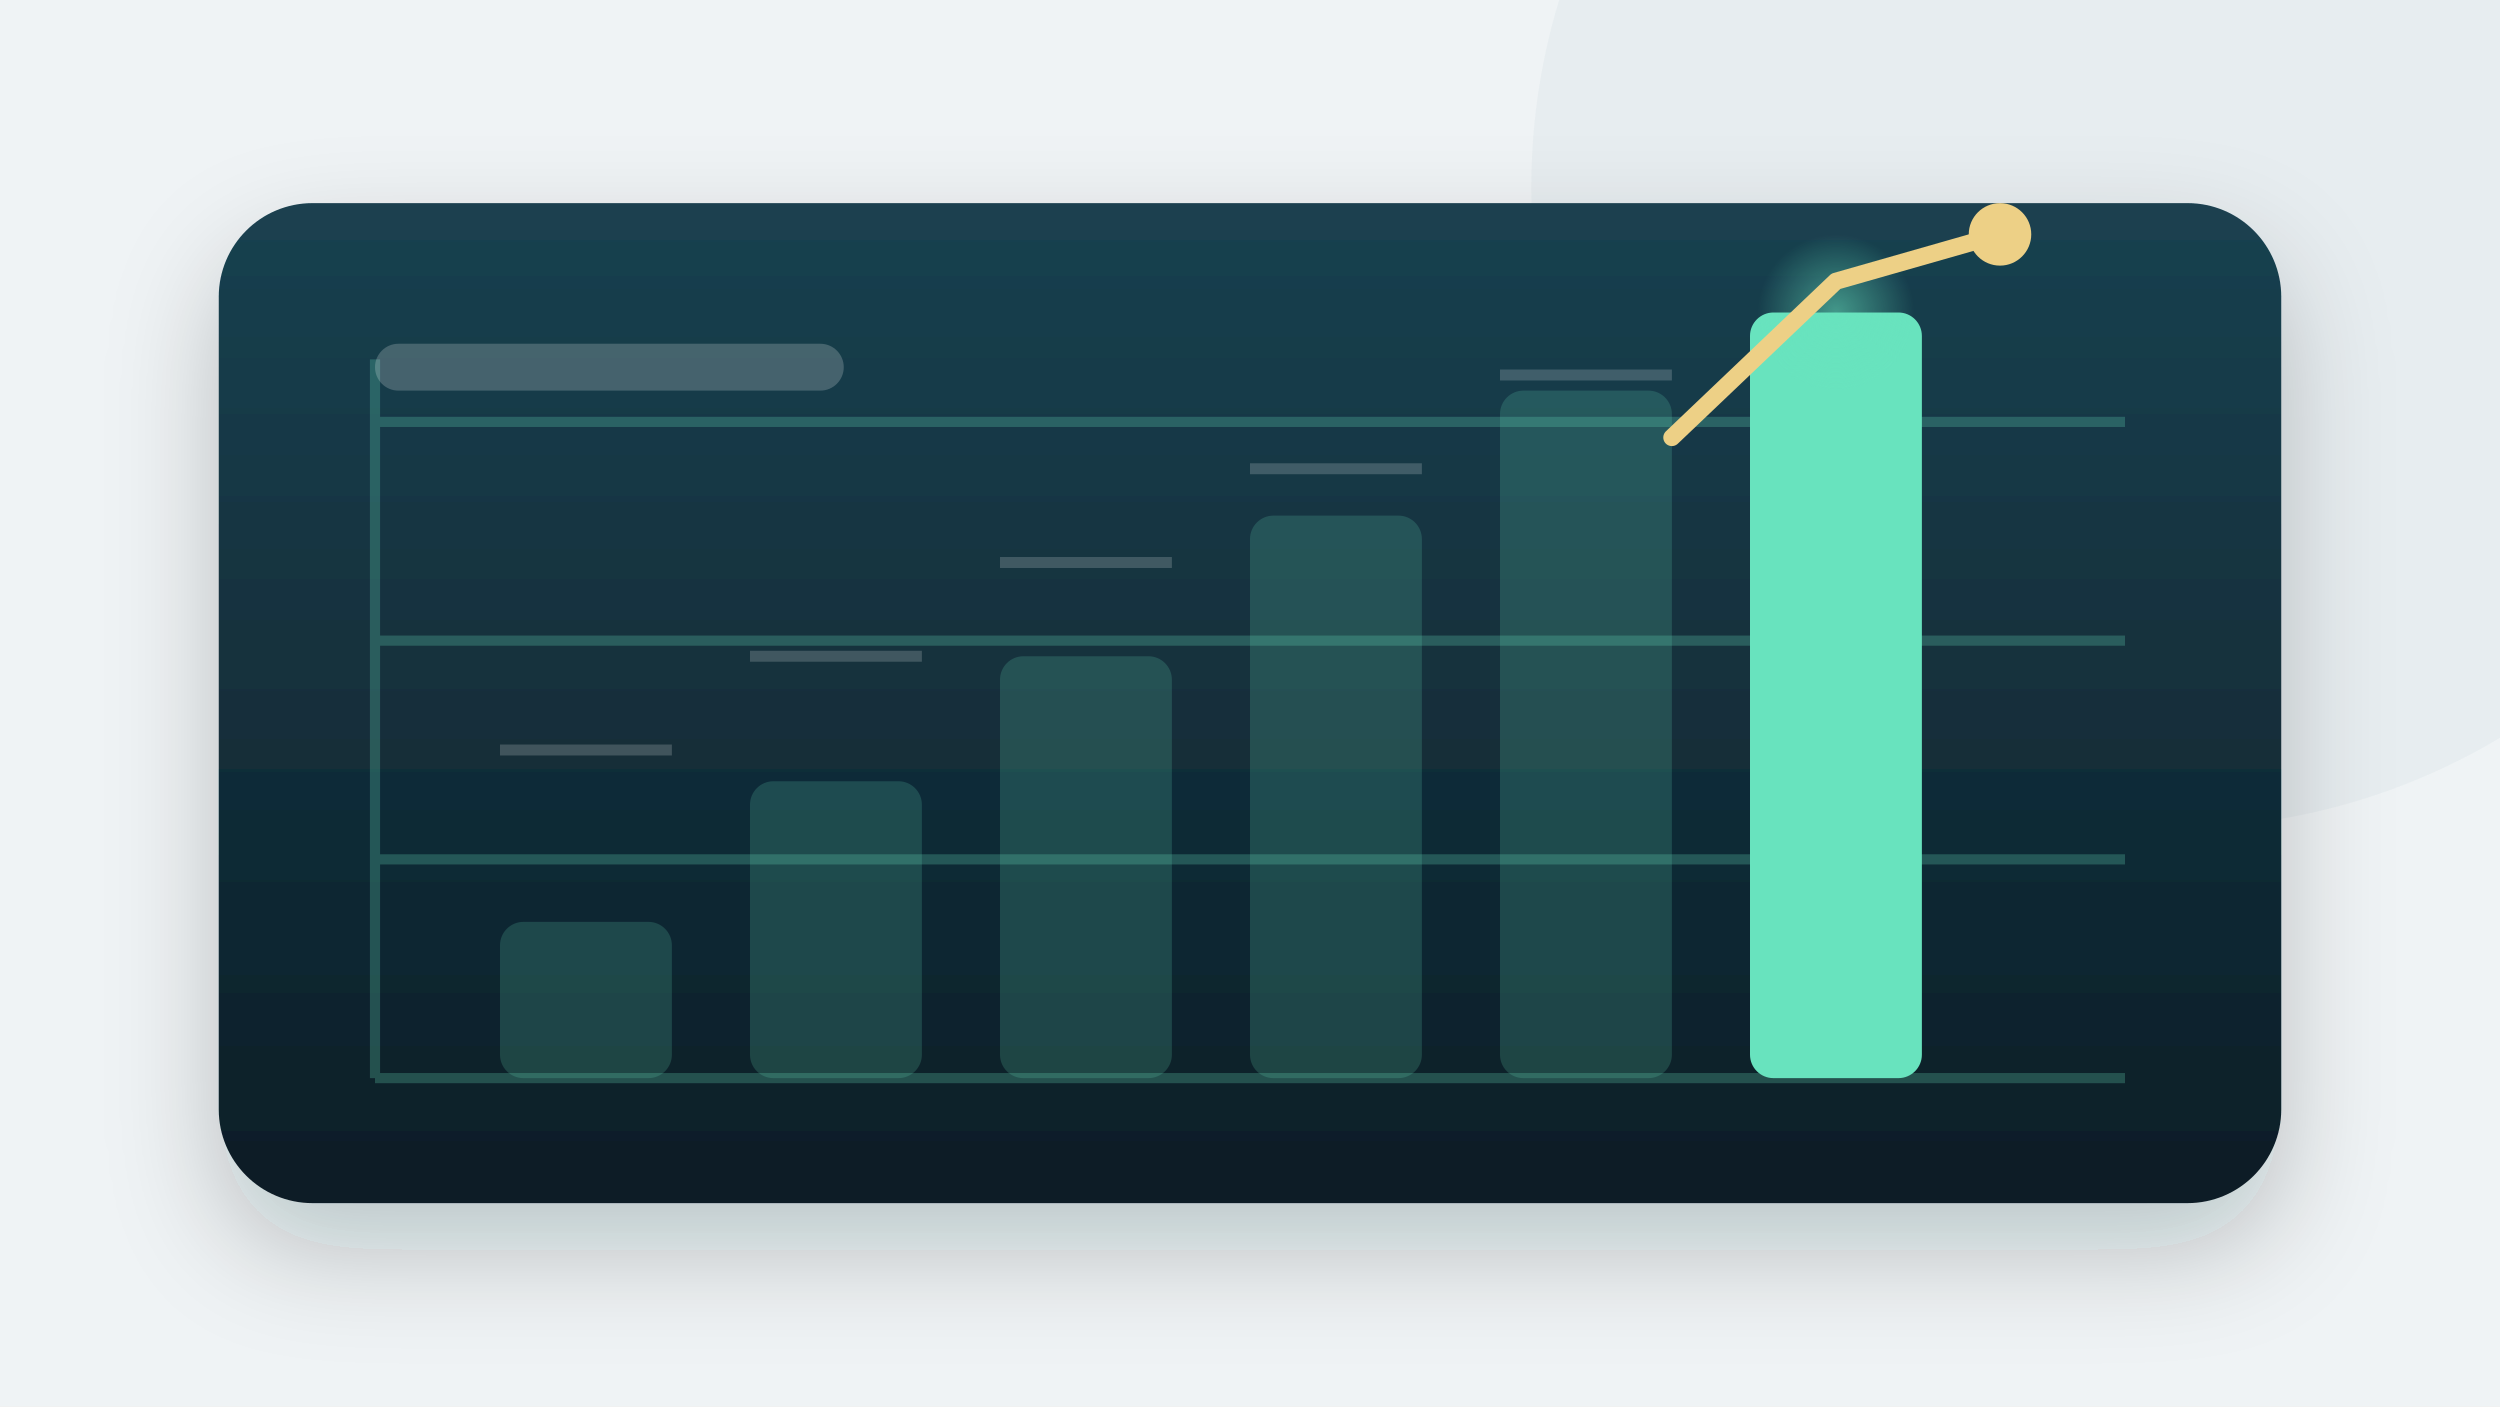
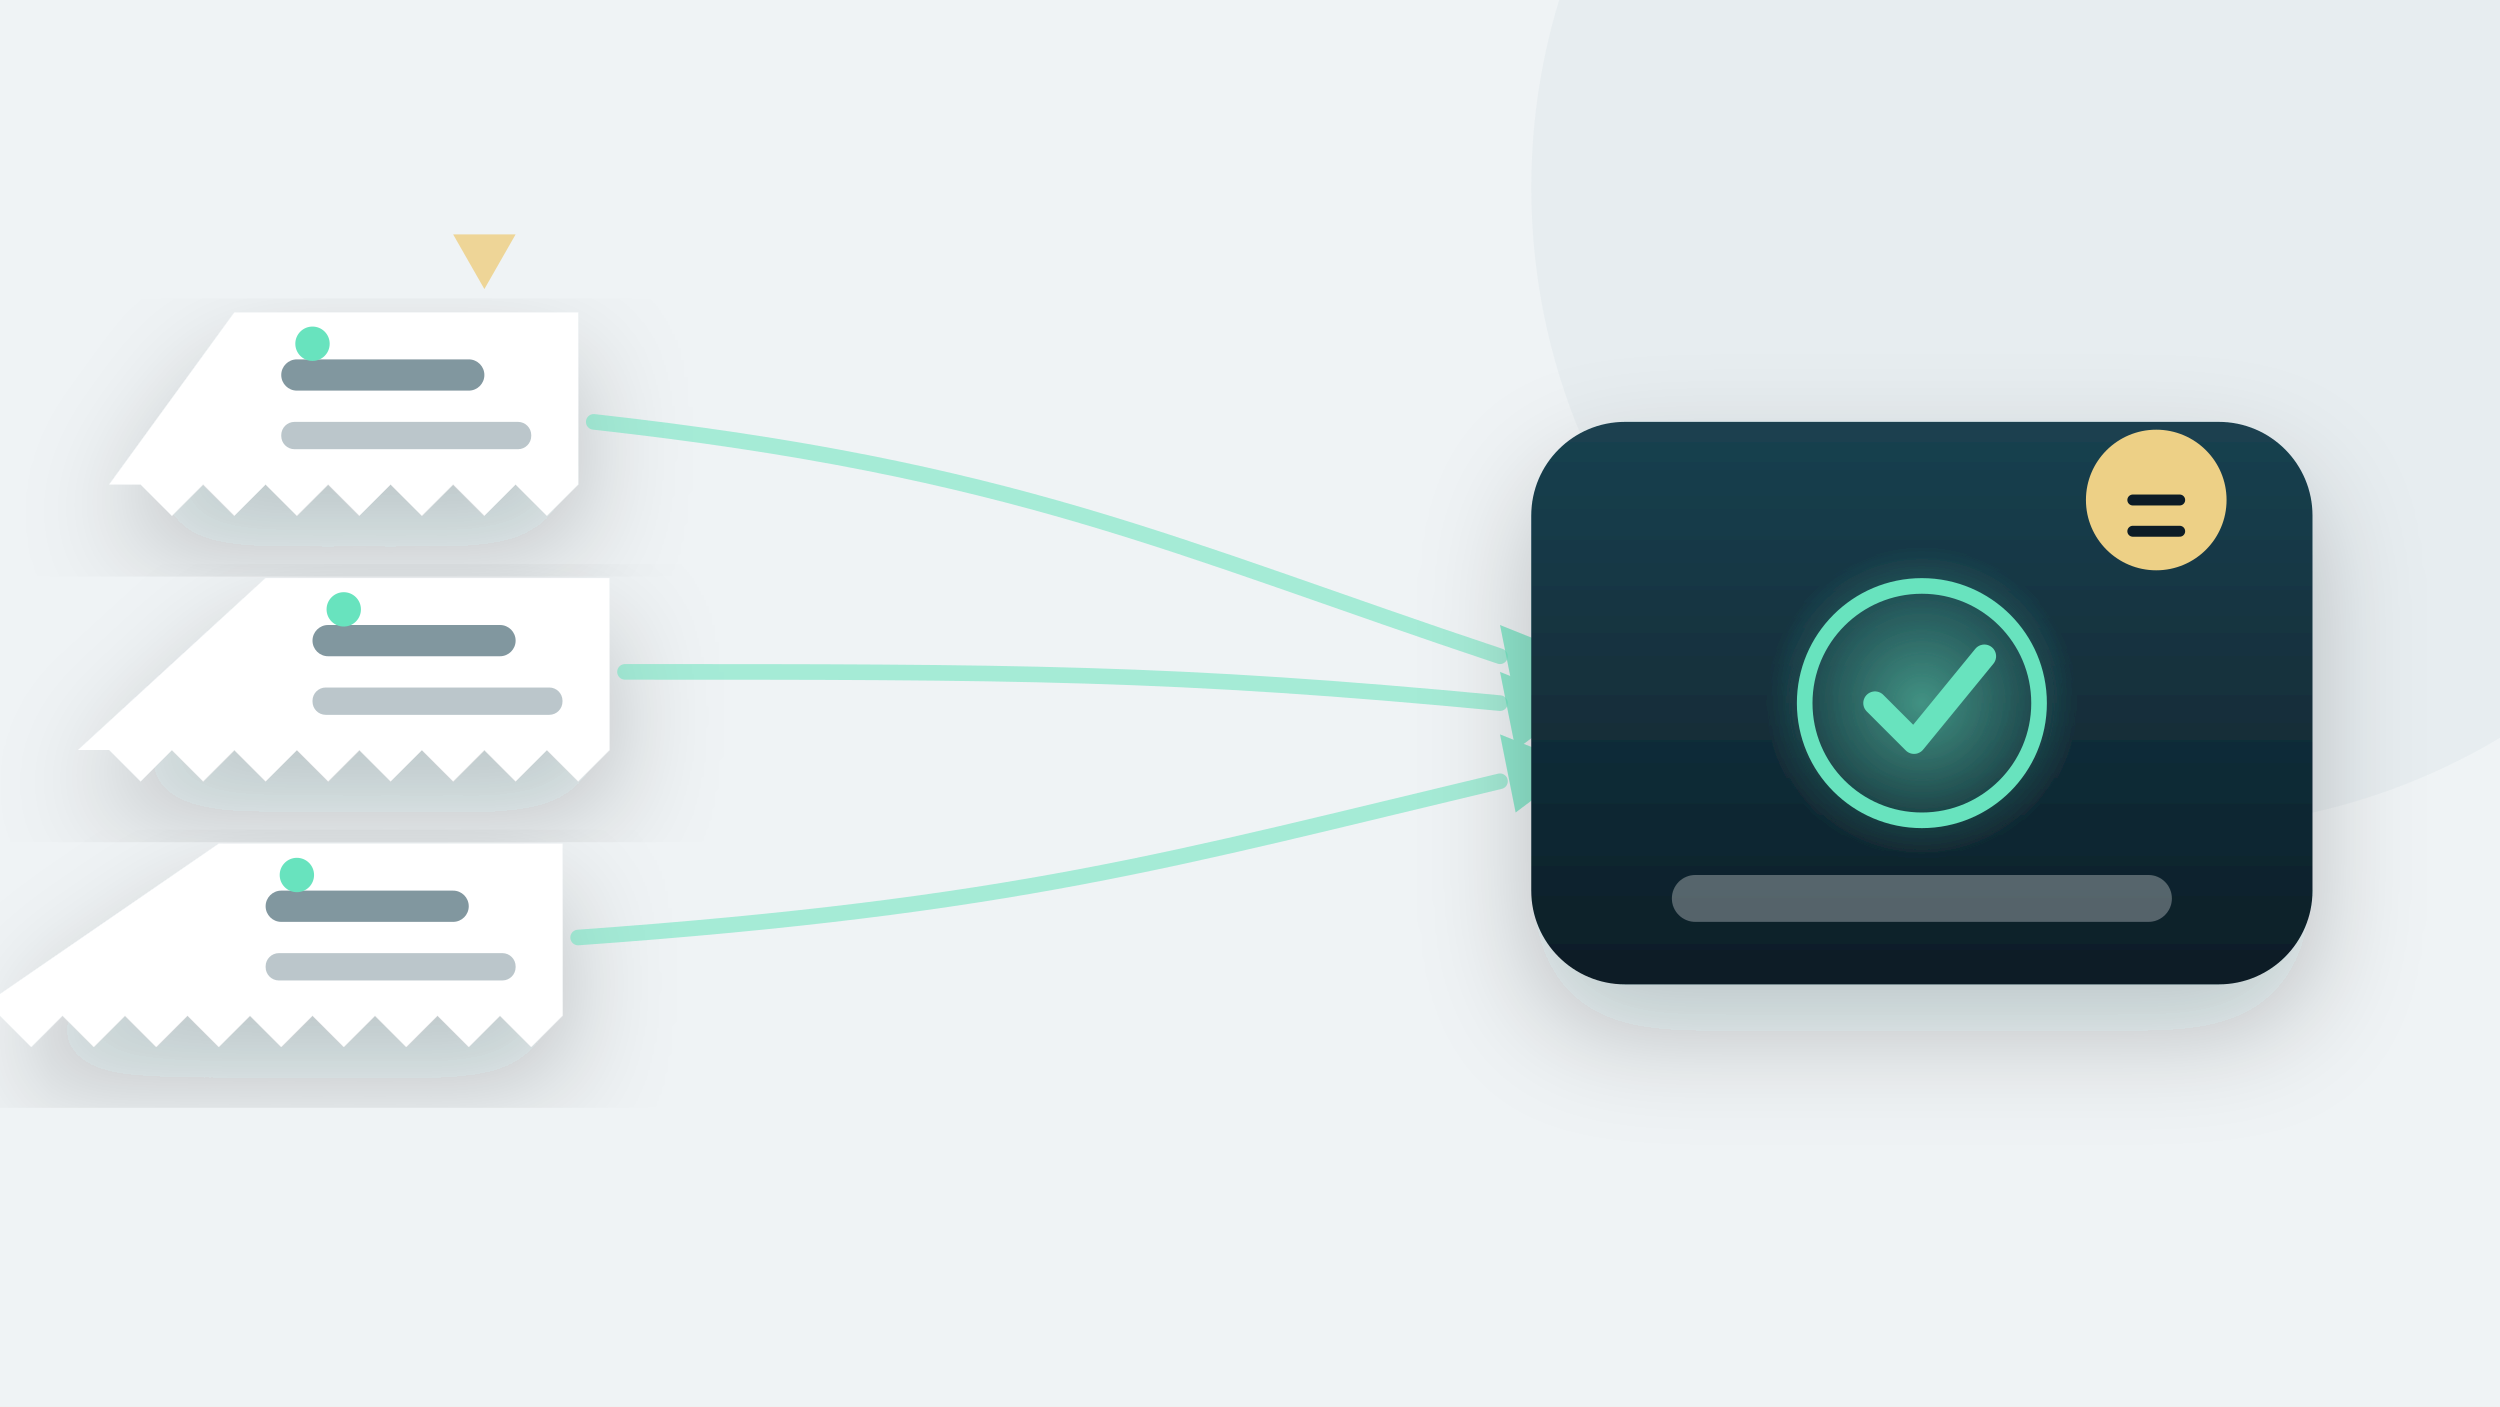
- <svg xmlns="http://www.w3.org/2000/svg" viewBox="0 0 320 180" role="img" aria-label="A bar chart trending up as many vendors consolidate into one platform and one owner">
+ <svg xmlns="http://www.w3.org/2000/svg" viewBox="0 0 320 180" role="img" aria-label="Many vendor invoices consolidating into one LUCI platform and one owner, lowering cost">
  <defs>
    <linearGradient id="screen" x1="0" y1="0" x2="0" y2="1">
      <stop offset="0" stop-color="#1A4150" />
      <stop offset="1" stop-color="#0B1D26" />
+     </linearGradient>
+     <linearGradient id="promo" x1="0" y1="0" x2="0" y2="1">
+       <stop offset="0" stop-color="#8FEBD0" />
+       <stop offset="1" stop-color="#4FB59A" />
    </linearGradient>
    <radialGradient id="halo" cx="0.5" cy="0.5" r="0.5">
      <stop offset="0" stop-color="#68E3BE" stop-opacity="0.55" />
      <stop offset="1" stop-color="#68E3BE" stop-opacity="0" />
    </radialGradient>
    <filter id="soft" x="-30%" y="-30%" width="160%" height="160%">
      <feDropShadow dx="0" dy="6" stdDeviation="7" flood-color="#0B1D26" flood-opacity="0.22" />
    </filter>
  </defs>
  <rect width="320" height="180" fill="#EFF3F5" />
  <circle cx="278" cy="24" r="82" fill="#E4EBEE" opacity="0.7" />
-   <rect x="28" y="26" width="264" height="128" rx="12" fill="url(#screen)" filter="url(#soft)" />
-   <g stroke="#68E3BE" stroke-opacity="0.25" stroke-width="1.3" fill="none">
-     <path d="M48 138h224M48 138V46M48 110h224M48 82h224M48 54h224" />
+   <g fill="#EDD086" opacity="0.85">
+     <path d="M58 30l4 7 4-7z" />
  </g>
-   <g fill="#68E3BE" opacity="0.18">
-     <rect x="64" y="118" width="22" height="20" rx="3" />
-     <rect x="96" y="100" width="22" height="38" rx="3" />
-     <rect x="128" y="84" width="22" height="54" rx="3" />
-     <rect x="160" y="66" width="22" height="72" rx="3" />
-     <rect x="192" y="50" width="22" height="88" rx="3" />
+   <g filter="url(#soft)">
+     <path d="M30 40h44v22l-4 4-4-4-4 4-4-4-4 4-4-4-4 4-4-4-4 4-4-4-4 4-4-4-4 4-4-4h-4z" fill="#FFFFFF" />
+     <rect x="36" y="46" width="26" height="4" rx="2" fill="#1A4150" opacity="0.55" />
+     <rect x="36" y="54" width="32" height="3.5" rx="1.7" fill="#1A4150" opacity="0.30" />
+     <circle cx="40" cy="44" r="2.2" fill="#68E3BE" />
  </g>
-   <rect x="224" y="40" width="22" height="98" rx="3" fill="#68E3BE" />
-   <circle cx="235" cy="40" r="10" fill="url(#halo)" />
-   <path d="M214 56 L235 36 L256 30" stroke="#EDD086" stroke-width="2.2" stroke-linecap="round" stroke-linejoin="round" fill="none" />
-   <circle cx="256" cy="30" r="4" fill="#EDD086" />
-   <g stroke="#FFFFFF" stroke-opacity="0.18" stroke-width="1.4" fill="none">
-     <path d="M64 96h22M96 84h22M128 72h22M160 60h22M192 48h22" />
+   <g filter="url(#soft)">
+     <path d="M34 74h44v22l-4 4-4-4-4 4-4-4-4 4-4-4-4 4-4-4-4 4-4-4-4 4-4-4-4 4-4-4-4 4-4-4h-4z" fill="#FFFFFF" />
+     <rect x="40" y="80" width="26" height="4" rx="2" fill="#1A4150" opacity="0.55" />
+     <rect x="40" y="88" width="32" height="3.5" rx="1.7" fill="#1A4150" opacity="0.30" />
+     <circle cx="44" cy="78" r="2.2" fill="#68E3BE" />
  </g>
-   <rect x="48" y="44" width="60" height="6" rx="3" fill="#FFFFFF" opacity="0.20" />
+   <g filter="url(#soft)">
+     <path d="M28 108h44v22l-4 4-4-4-4 4-4-4-4 4-4-4-4 4-4-4-4 4-4-4-4 4-4-4-4 4-4-4-4 4-4-4-4 4-4-4h-4z" fill="#FFFFFF" />
+     <rect x="34" y="114" width="26" height="4" rx="2" fill="#1A4150" opacity="0.55" />
+     <rect x="34" y="122" width="32" height="3.5" rx="1.7" fill="#1A4150" opacity="0.30" />
+     <circle cx="38" cy="112" r="2.2" fill="#68E3BE" />
+   </g>
+   <g fill="none" stroke="#68E3BE" stroke-width="2" stroke-linecap="round" stroke-linejoin="round" stroke-opacity="0.55">
+     <path d="M76 54 C 130 60, 150 70, 192 84" />
+     <path d="M80 86 C 130 86, 150 86, 192 90" />
+     <path d="M74 120 C 130 116, 150 110, 192 100" />
+   </g>
+   <g fill="#68E3BE" opacity="0.7">
+     <polygon points="192,80 202,84 194,90" />
+     <polygon points="192,86 202,90 194,96" />
+     <polygon points="192,94 202,98 194,104" />
+   </g>
+   <g filter="url(#soft)">
+     <rect x="196" y="54" width="100" height="72" rx="12" fill="url(#screen)" />
+     <circle cx="246" cy="90" r="20" fill="url(#halo)" />
+     <circle cx="246" cy="90" r="15" fill="none" stroke="#68E3BE" stroke-width="2" />
+     <path d="M240 90l5 5 9-11" stroke="#68E3BE" stroke-width="3" stroke-linecap="round" stroke-linejoin="round" fill="none" />
+     <circle cx="276" cy="64" r="9" fill="#EDD086" />
+     <path d="M276 58a6 6 0 0 0-6 6M276 58a6 6 0 0 1 6 6" fill="none" stroke="#EDD086" stroke-width="1.6" stroke-linecap="round" />
+     <path d="M273 64h6M273 68h6" stroke="#0B1D26" stroke-width="1.4" stroke-linecap="round" />
+     <rect x="214" y="112" width="64" height="6" rx="3" fill="#FFFFFF" opacity="0.30" />
+   </g>
</svg>
